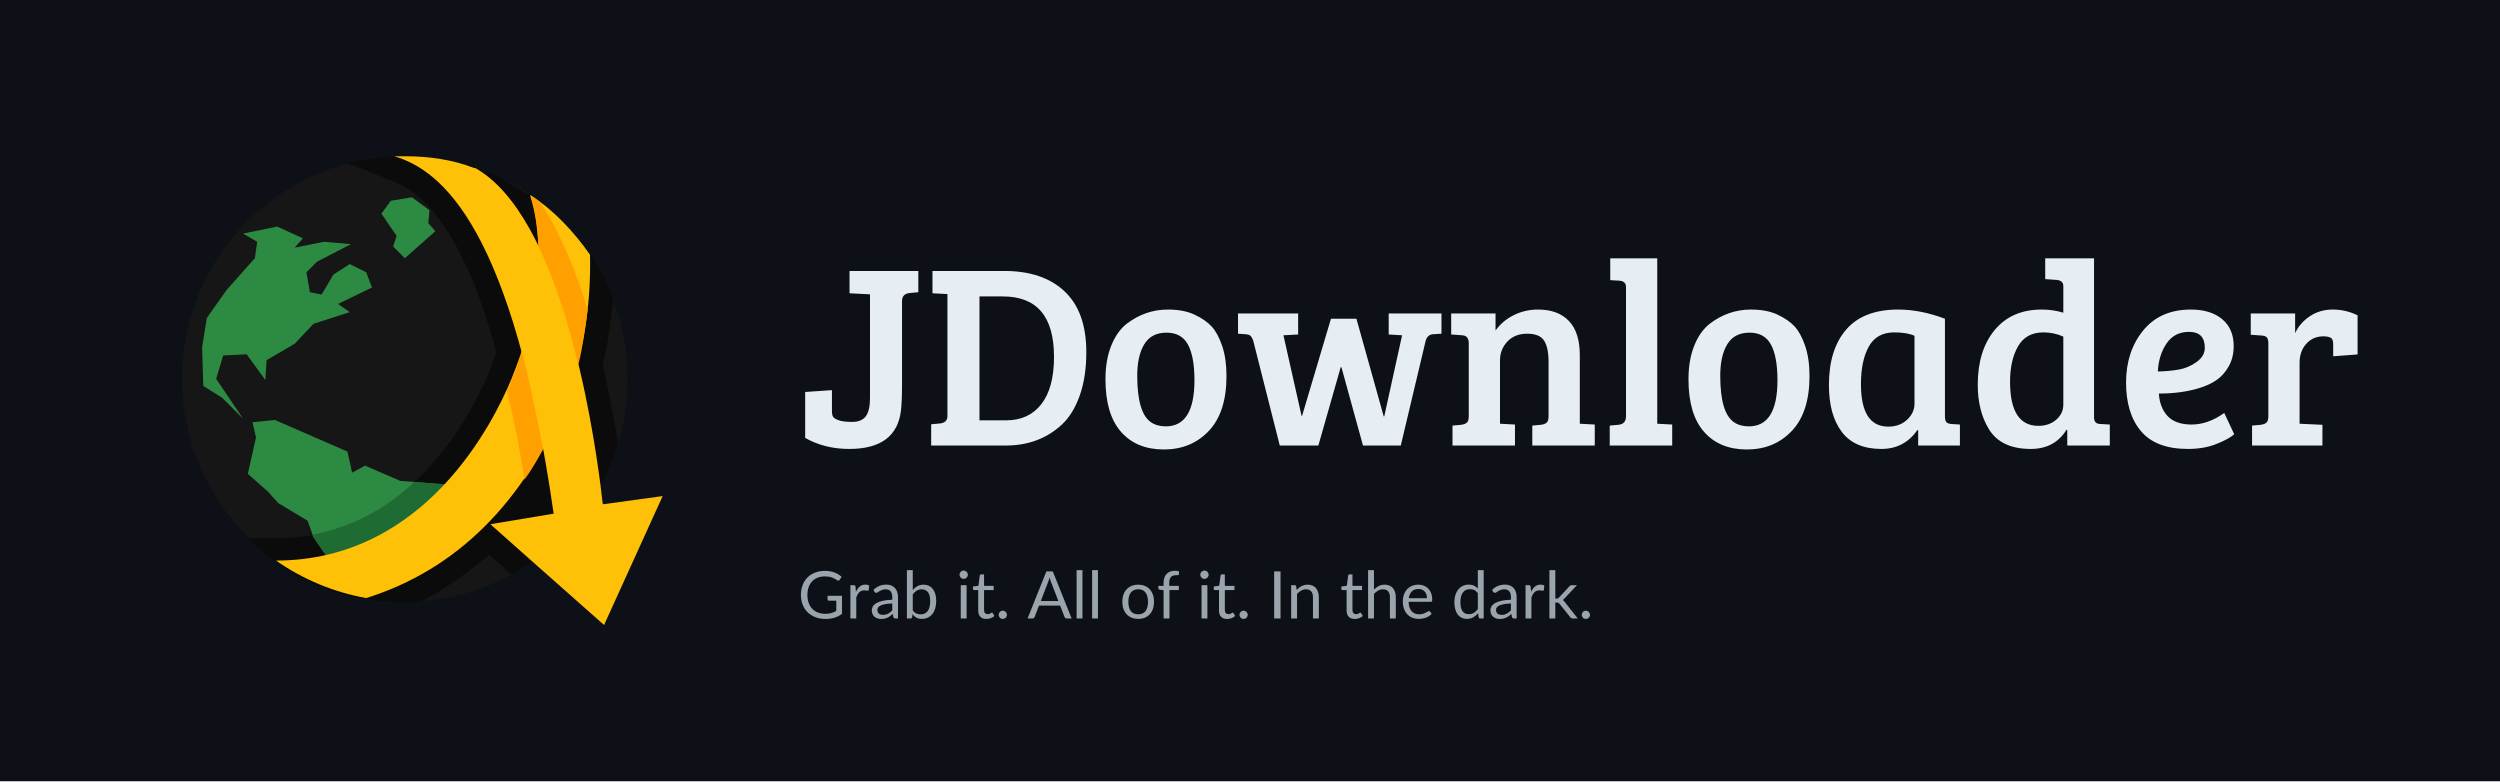
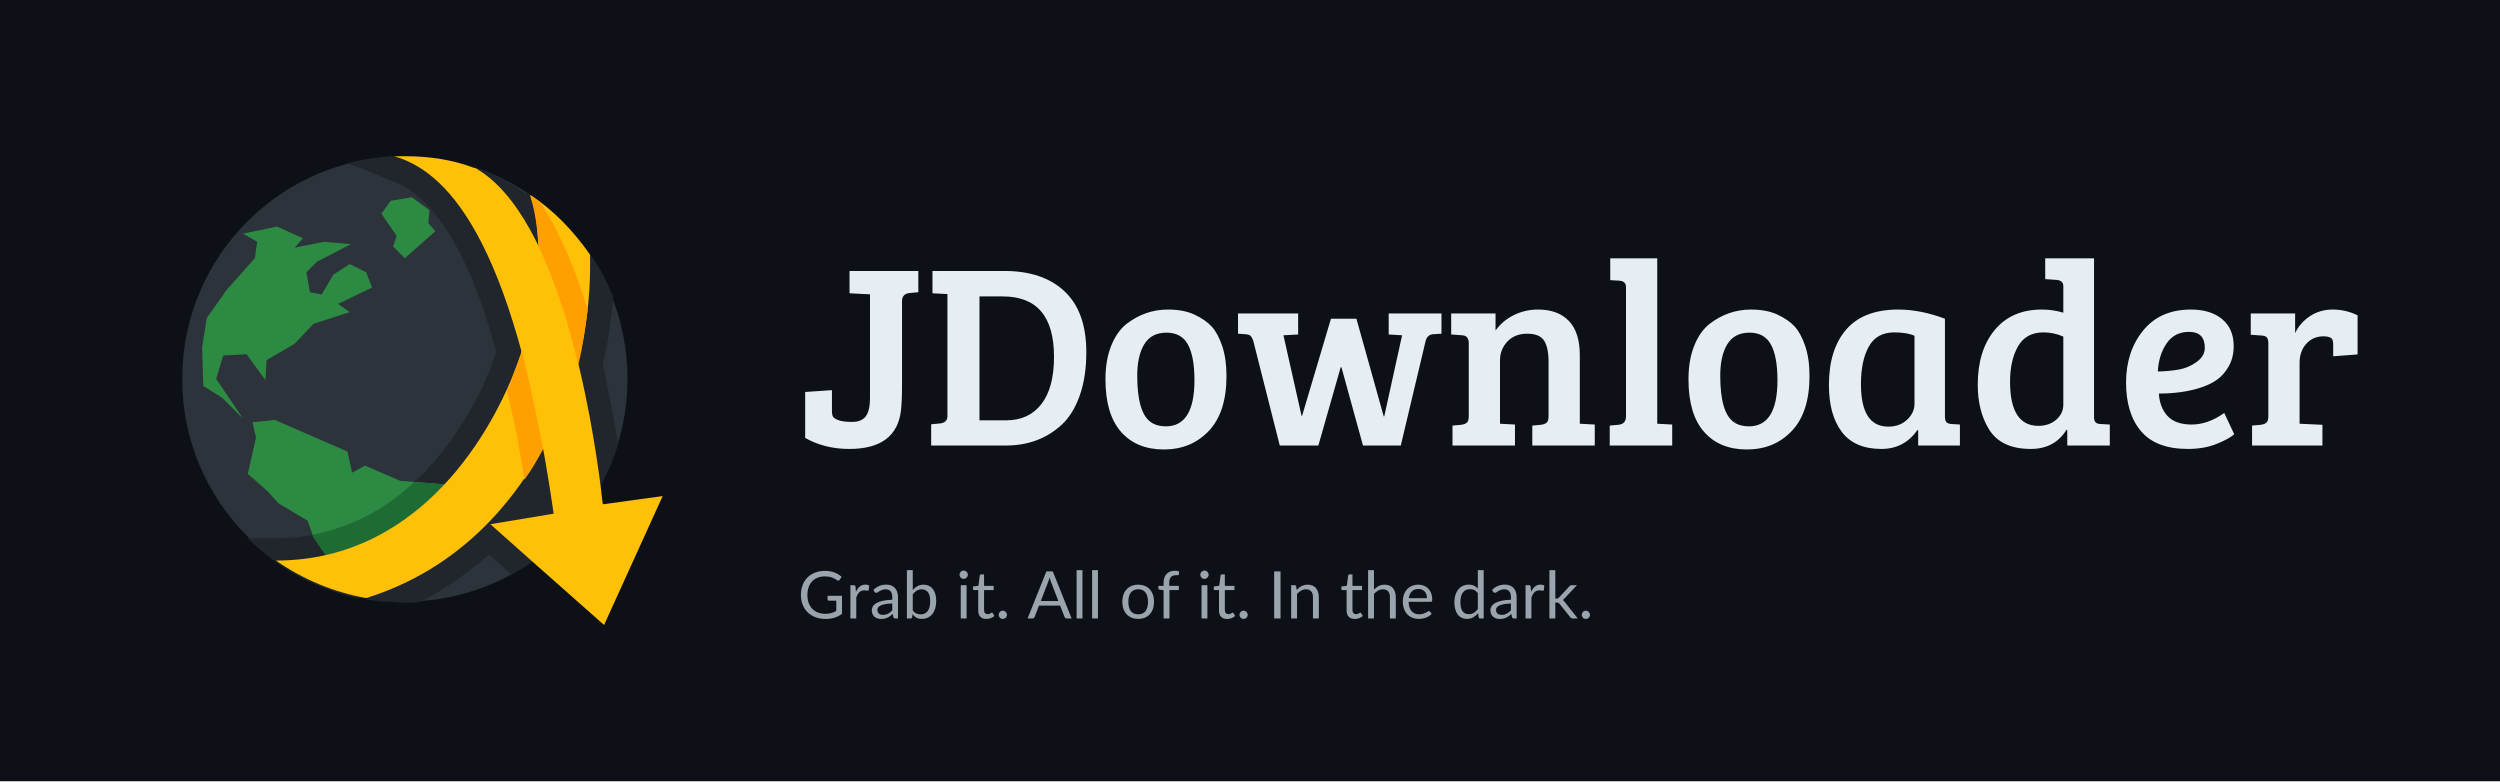
<svg xmlns="http://www.w3.org/2000/svg" width="1600" height="500" viewBox="0 0 1600 500" role="img" aria-label="JDownloader">
  <rect width="1600" height="500" fill="#0d1117" />
  <svg x="86.6" y="70.0" width="360" height="360" viewBox="0 0 48 48">
-     <path fill="#161616" d="M23 4A19 19 0 1 0 23 42A19 19 0 1 0 23 4Z" />
-     <path fill="#0b0b0b" d="M30.2,38l1.9,1.7c4.3-2.4,7.6-6.3,9.1-11.1c-0.3-2-0.8-4.4-1.3-6.9c0.5-2,0.7-3.8,0.9-5.6c-0.5-1.3-1.1-2.5-1.9-3.6c0,0,0,0,0,0c-1-1.5-2.2-2.8-3.5-3.9c-0.2,0-0.5-0.2-0.7-0.6c-0.3-0.2-0.6-0.4-0.9-0.6c0,0,0,0,0,0c0,0,0,0,0,0c-0.1-0.1-0.3-0.2-0.4-0.2c0,0,0,0,0,0c-0.4-0.2-0.8-0.5-1.1-0.7c-0.2-0.1-0.5-0.2-0.7-0.4c-0.1-0.1-0.2-0.1-0.3-0.2c0,0,0,0,0,0l0,0c-0.6-0.3-1.2-0.6-1.9-0.8c0,0,0,0,0,0C27.2,4.4,25.2,4,23,4c-0.1,0-0.2,0-0.3,0c-0.2,0.1-0.4,0.1-0.6,0c0,0,0,0,0,0c-0.7,0-1.4,0.1-2,0.2c0,0,0,0,0,0c-0.7,0.1-1.3,0.2-2,0.4C20.3,5.4,21.6,6,21.6,6c3.7,1.1,6.9,6.1,9.2,14.7c-0.2,0.5-0.4,1.1-0.6,1.7c-1.4,3.3-6.7,14.2-18.2,14.2l-2.4,0c0,0,0,0,0,0c2.5,2.5,5.7,4.3,9.3,5.1c1.1-0.1,1.5-0.1,0.8,0.1c0,0,0,0,0,0c0.5,0.1,1,0.2,1.6,0.2c0.6,0,1.1,0.1,1.7,0.1c0.5,0,1,0,1.4-0.1C26.5,40.9,28.4,39.5,30.2,38z" />
+     <path fill="#2d333b" d="M23 4A19 19 0 1 0 23 42A19 19 0 1 0 23 4Z" />
+     <path fill="#21262d" d="M30.2,38l1.9,1.7c4.3-2.4,7.6-6.3,9.1-11.1c-0.3-2-0.8-4.4-1.3-6.9c0.5-2,0.7-3.8,0.9-5.6c-0.5-1.3-1.1-2.5-1.9-3.6c0,0,0,0,0,0c-1-1.5-2.2-2.8-3.5-3.9c-0.2,0-0.5-0.2-0.7-0.6c-0.3-0.2-0.6-0.4-0.9-0.6c0,0,0,0,0,0c0,0,0,0,0,0c-0.1-0.1-0.3-0.2-0.4-0.2c0,0,0,0,0,0c-0.4-0.2-0.8-0.5-1.1-0.7c-0.2-0.1-0.5-0.2-0.7-0.4c-0.1-0.1-0.2-0.1-0.3-0.2c0,0,0,0,0,0l0,0c-0.6-0.3-1.2-0.6-1.9-0.8c0,0,0,0,0,0C27.2,4.4,25.2,4,23,4c-0.1,0-0.2,0-0.3,0c-0.2,0.1-0.4,0.1-0.6,0c0,0,0,0,0,0c-0.7,0-1.4,0.1-2,0.2c0,0,0,0,0,0c-0.7,0.1-1.3,0.2-2,0.4C20.3,5.4,21.6,6,21.6,6c3.7,1.1,6.9,6.1,9.2,14.7c-0.2,0.5-0.4,1.1-0.6,1.7c-1.4,3.3-6.7,14.2-18.2,14.2l-2.4,0c0,0,0,0,0,0c2.5,2.5,5.7,4.3,9.3,5.1c1.1-0.1,1.5-0.1,0.8,0.1c0,0,0,0,0,0c0.5,0.1,1,0.2,1.6,0.2c0.6,0,1.1,0.1,1.7,0.1c0.5,0,1,0,1.4-0.1C26.5,40.9,28.4,39.5,30.2,38z" />
    <path fill="#2d8a42" d="M9.2,26.4l-1.8-1.8l-1.6-1l-0.1-3.3l0.4-2.5l1.7-2.4l2.4-2.7l0.2-1.4l-1.2-0.7l2.9-0.6l2.2,1l-0.7,0.8l2.5-0.5l2.3,0.2L15.5,13l-0.9,0.9l0.3,1.7l1,0.2l1-1.7l1.4-0.9l1.4,0.7l0.5,1.3l-2.9,1.4l1,0.7l-3.1,1L13.6,20l-2.4,1.4l-0.1,1.7l-1.6-2.2l-2,0.1l-0.6,2L9.2,26.4z M21.8,7.8l-0.8,1.1l1.3,1.9l-0.3,0.9l1,1l2.6-2.3l-0.6-0.7l0.1-1.1l-1.5-1.1L21.8,7.8z M14.7,35.1l0.5,1.4l1.1,1.6c4.3-1,7.6-3.4,10.1-6.1l-3.8-0.3l-3-1.3L18.5,31l-0.4-1.8l-6.2-2.7L10,26.7l0.3,1.3l-0.7,3.1l1.7,1.5l0.9,1L14.7,35.1z" />
    <path fill="#1e6b34" d="M26.4,32l-2.6-0.2c-2.2,2.1-5.1,3.8-8.7,4.5l0.1,0.2l1.1,1.6C20.6,37,24,34.6,26.4,32z" />
    <path fill="#FFC107" d="M36.7,24.9c1.6-4,2.2-8.5,2.1-12.5c-1.4-2-3.1-3.8-5.1-5.1c1.2,3.5,1,9.4-1.6,15.7c-1.5,3.6-7.3,15.5-20.1,15.5c2.3,1.6,4.9,2.7,7.7,3.2C27.4,39.3,33.2,33.5,36.7,24.9z" />
    <path fill="#FFC107" d="M45,33l-5,11l-6.1-5.4l-3.6-3.2l5.4-0.9C32.2,10.2,26.2,5.2,22.1,4c0.3,0,0.6,0,0.9,0c2.1,0,4.1,0.3,5.9,1L29,5c7.3,4.1,10,21.7,10.7,27.1c0.1,1,0.2,1.6,0.2,1.6L45,33z" />
    <path fill="#FFA000" d="M34.8,29c-0.5,0.9-1,1.8-1.6,2.6c-0.4-2.7-0.9-5.3-1.5-7.6c0.2-0.3,0.3-0.6,0.4-0.9c0.3-0.8,0.6-1.6,0.9-2.4C33.6,23.1,34.2,25.8,34.8,29z M38.6,17.1c-1-3.3-2.3-6.5-4-9.1c0,0-0.1-0.1-0.1-0.1c-0.3-0.2-0.5-0.4-0.8-0.5c0.4,1.2,0.6,2.6,0.7,4.3c1.5,3.1,2.6,6.7,3.4,10.1C38.2,20.2,38.4,18.6,38.6,17.1z" />
  </svg>
  <path d="M576.63 262.63L576.63 262.63Q573.77 287.32 543.53 287.32L543.53 287.32Q527.74 287.32 515.31 280.26L515.31 280.26L515.31 250.87L532.44 249.69L532.44 262.96Q532.44 265.48 533.12 266.66Q533.79 267.83 536.64 268.93Q539.50 270.02 545.46 270.02Q551.43 270.02 554.12 266.40Q556.80 262.79 556.80 254.73L556.80 254.73L556.80 188.37L543.70 187.70L543.70 173.42L587.72 173.42L587.72 187.02L582.17 187.53Q577.30 188.03 577.30 192.74L577.30 192.74L577.30 244.99Q577.30 256.91 576.63 262.63ZM643.66 285.14L595.95 285.14L595.95 271.53L601.49 271.02Q606.36 270.52 606.36 266.32L606.36 266.32L606.36 188.20L596.79 187.70L596.79 173.42L642.82 173.42Q667.52 173.42 681.38 186.52Q695.24 199.63 695.24 225.33L695.24 225.33Q695.24 241.29 691.04 253.13Q686.84 264.98 679.61 271.70L679.61 271.70Q665.16 285.14 643.66 285.14L643.66 285.14ZM641.81 189.71L626.86 189.71L626.86 269.01L644.00 269.01Q658.44 269.01 666.51 258.59Q674.57 248.18 674.57 228.35L674.57 228.35Q674.57 189.71 641.81 189.71L641.81 189.71ZM746.14 272.87L746.14 272.87Q764.45 272.87 764.45 243.31L764.45 243.31Q764.45 228.35 760.34 220.63Q756.22 212.90 746.56 212.90Q736.90 212.90 732.36 220.29Q727.83 227.68 727.83 240.45L727.83 240.45Q727.83 264.14 736.56 270.19L736.56 270.19Q740.43 272.87 746.14 272.87ZM707.50 242.80L707.50 242.80Q707.50 230.37 711.20 221.21Q714.89 212.06 721.11 207.19L721.11 207.19Q733.04 198.11 747.48 198.11L747.48 198.11Q757.56 198.11 764.54 201.39Q771.51 204.66 775.46 208.95Q779.40 213.23 782.18 221.38Q784.95 229.53 784.95 240.62L784.95 240.62Q784.95 263.80 773.69 275.73Q762.44 287.66 744.88 287.66Q727.32 287.66 717.41 276.32Q707.50 264.98 707.50 242.80ZM833.33 266.15L851.81 203.99L868.11 203.99L885.58 266.49L885.92 266.49L897.34 214.58L888.77 214.07L888.77 200.63L922.54 200.63L922.54 213.57L917.00 213.91Q913.64 214.24 912.46 217.94L912.46 217.94L896.50 285.14L872.31 285.14L858.53 235.07L858.03 235.07L843.75 285.14L819.05 285.14L802.08 218.10Q801.24 215.75 800.32 214.91Q799.40 214.07 797.21 213.91L797.21 213.91L792.34 213.57L792.34 200.63L830.81 200.63L830.81 214.07L821.40 214.58L833.00 266.15L833.33 266.15ZM935.81 214.58L928.76 214.07L928.76 200.63L957.15 200.63L957.15 211.55Q961.52 205.34 968.74 201.72Q975.96 198.11 984.36 198.11L984.36 198.11Q997.13 198.11 1004.10 205.42Q1011.08 212.73 1011.08 227.34L1011.08 227.34L1011.08 271.19L1020.65 271.70L1020.65 285.14L980.67 285.14L980.67 272.37L986.21 271.87Q988.73 271.53 989.91 270.44Q991.08 269.35 991.08 266.32L991.08 266.32L991.08 231.71Q991.08 222.47 988.23 218.02Q985.37 213.57 977.39 213.57Q969.41 213.57 964.71 218.61Q960.00 223.65 960.00 230.54L960.00 230.54L960.00 271.19L969.58 271.70L969.58 285.14L929.60 285.14L929.60 272.37L935.14 271.87Q937.66 271.53 938.84 270.44Q940.01 269.35 940.01 266.32L940.01 266.32L940.01 219.78Q940.01 214.75 935.81 214.58L935.81 214.58ZM1030.56 165.35L1060.64 165.35L1060.64 271.19L1070.21 271.70L1070.21 285.14L1030.23 285.14L1030.23 272.37L1035.77 271.87Q1040.64 271.36 1040.64 266.49L1040.64 266.49L1040.64 183.66Q1040.64 179.97 1036.44 179.63L1036.44 179.63L1030.56 179.30L1030.56 165.35ZM1119.27 272.87L1119.27 272.87Q1137.58 272.87 1137.58 243.31L1137.58 243.31Q1137.58 228.35 1133.46 220.63Q1129.35 212.90 1119.69 212.90Q1110.03 212.90 1105.49 220.29Q1100.96 227.68 1100.96 240.45L1100.96 240.45Q1100.96 264.14 1109.69 270.19L1109.69 270.19Q1113.56 272.87 1119.27 272.87ZM1080.63 242.80L1080.63 242.80Q1080.63 230.37 1084.32 221.21Q1088.02 212.06 1094.24 207.19L1094.24 207.19Q1106.16 198.11 1120.61 198.11L1120.61 198.11Q1130.69 198.11 1137.66 201.39Q1144.64 204.66 1148.58 208.95Q1152.53 213.23 1155.30 221.38Q1158.08 229.53 1158.08 240.62L1158.08 240.62Q1158.08 263.80 1146.82 275.73Q1135.56 287.66 1118.01 287.66Q1100.45 287.66 1090.54 276.32Q1080.63 264.98 1080.63 242.80ZM1244.76 203.99L1244.76 203.99L1244.76 266.49Q1244.76 269.18 1245.69 270.19Q1246.61 271.19 1248.96 271.36L1248.96 271.36L1254.34 271.70L1254.34 285.14L1227.63 285.14L1227.63 275.39L1227.12 275.23Q1218.72 287.32 1204.11 287.32L1204.11 287.32Q1186.97 287.32 1178.74 276.40Q1170.51 265.48 1170.51 246.50L1170.51 246.50Q1170.51 223.65 1181.60 210.88Q1192.68 198.11 1214.86 198.11L1214.86 198.11Q1229.14 198.11 1244.76 203.99ZM1225.28 258.43L1225.28 258.43L1225.28 214.91Q1220.57 212.73 1212.34 212.73L1212.34 212.73Q1201.08 212.73 1196.04 221.80Q1191.00 230.87 1191.00 245.82L1191.00 245.82Q1191.00 273.04 1208.48 273.04L1208.48 273.04Q1215.87 273.04 1220.57 268.59Q1225.28 264.14 1225.28 258.43ZM1306.76 198.11L1306.76 198.11Q1313.98 198.11 1320.53 200.13L1320.53 200.13L1320.53 183.16Q1320.53 179.46 1316.16 179.13L1316.16 179.13L1308.94 178.63L1308.94 165.35L1340.19 165.35L1340.19 267.50Q1340.36 271.36 1344.39 271.36L1344.39 271.36L1350.27 271.70L1350.27 285.14L1323.05 285.14L1323.05 275.23L1322.55 275.06Q1314.99 287.32 1299.70 287.32L1299.70 287.32Q1280.55 287.32 1272.82 274.55L1272.82 274.55Q1265.76 262.96 1265.76 246.16L1265.76 246.16Q1265.76 224.32 1276.60 211.22Q1287.44 198.11 1306.76 198.11ZM1320.53 258.93L1320.53 258.93L1320.53 215.42Q1314.48 212.73 1307.76 212.73L1307.76 212.73Q1296.68 212.73 1291.55 221.63Q1286.43 230.54 1286.43 244.31L1286.43 244.31Q1286.43 272.54 1304.57 272.54L1304.57 272.54Q1311.46 272.54 1316.00 268.59Q1320.53 264.64 1320.53 258.93ZM1402.18 198.11L1402.18 198.11Q1414.78 198.11 1422.17 204.25Q1429.56 210.38 1429.56 221.47L1429.56 221.47Q1429.56 228.86 1426.37 234.49Q1423.18 240.11 1418.48 243.31Q1413.77 246.50 1407.05 248.51L1407.05 248.51Q1395.80 251.87 1381.68 251.87L1381.68 251.87Q1382.19 260.78 1387.23 266.24Q1392.27 271.70 1402.68 271.70Q1413.10 271.70 1423.52 264.31L1423.52 264.31L1429.90 277.91Q1426.54 280.94 1418.56 284.13Q1410.58 287.32 1400.33 287.32L1400.33 287.32Q1379.84 287.32 1370.26 275.98Q1360.68 264.64 1360.68 244.82Q1360.68 224.99 1371.60 211.55Q1382.52 198.11 1402.18 198.11ZM1394.54 236.50Q1400.67 235.41 1405.88 231.63Q1411.08 227.85 1411.08 222.64L1411.08 222.64Q1411.08 212.39 1401.00 212.39L1401.00 212.39Q1391.60 212.39 1386.56 219.87Q1381.52 227.34 1381.01 237.76L1381.01 237.76Q1388.40 237.59 1394.54 236.50ZM1451.74 266.32L1451.74 266.32L1451.74 219.78Q1451.74 217.10 1450.82 216.00Q1449.89 214.91 1447.54 214.75L1447.54 214.75L1440.48 214.24L1440.48 200.63L1468.88 200.63L1468.88 213.23Q1471.90 206.68 1478.28 202.40Q1484.67 198.11 1492.98 198.11Q1501.30 198.11 1508.86 201.81L1508.86 201.81L1508.86 226.84L1493.24 228.02L1493.24 220.29Q1493.24 216.93 1491.56 216.09L1491.56 216.09Q1489.71 215.25 1487.02 215.25L1487.02 215.25Q1480.30 215.25 1476.02 220.04Q1471.73 224.82 1471.73 232.22L1471.73 232.22L1471.73 271.19L1486.35 271.87L1486.35 285.14L1441.32 285.14L1441.32 272.37L1446.87 271.87Q1449.39 271.53 1450.56 270.44Q1451.74 269.35 1451.74 266.32Z" fill="#e6edf3" />
  <path d="M529.65 381.33L538.89 381.33L538.89 392.88Q536.62 394.52 534.05 395.33Q531.48 396.14 528.41 396.14L528.41 396.14Q524.78 396.14 521.86 395.01Q518.94 393.89 516.87 391.86Q514.80 389.84 513.69 387.00Q512.58 384.17 512.58 380.76L512.58 380.76Q512.58 377.32 513.66 374.48Q514.74 371.65 516.74 369.62Q518.73 367.60 521.59 366.48Q524.44 365.37 527.97 365.37L527.97 365.37Q529.76 365.37 531.29 365.63Q532.82 365.90 534.12 366.39Q535.43 366.88 536.54 367.59Q537.65 368.29 538.62 369.17L538.62 369.17L537.46 371.02Q537.19 371.44 536.76 371.55Q536.33 371.67 535.80 371.36L535.80 371.36Q535.30 371.06 534.65 370.64Q534.00 370.22 533.06 369.83Q532.13 369.44 530.86 369.17Q529.59 368.90 527.85 368.90L527.85 368.90Q525.30 368.90 523.25 369.73Q521.19 370.56 519.74 372.10Q518.29 373.64 517.51 375.84Q516.74 378.03 516.74 380.76L516.74 380.76Q516.74 383.60 517.54 385.83Q518.35 388.07 519.85 389.64Q521.36 391.20 523.50 392.02Q525.64 392.84 528.31 392.84L528.31 392.84Q530.41 392.84 532.03 392.37Q533.66 391.89 535.22 391.05L535.22 391.05L535.22 384.44L530.53 384.44Q530.13 384.44 529.89 384.21Q529.65 383.98 529.65 383.64L529.65 383.64L529.65 381.33ZM547.54 375.56L547.80 378.79Q548.80 376.61 550.27 375.38Q551.74 374.15 553.86 374.15L553.86 374.15Q554.54 374.15 555.16 374.30Q555.78 374.44 556.26 374.76L556.26 374.76L555.99 377.55Q555.86 378.08 555.36 378.08L555.36 378.08Q555.06 378.08 554.49 377.95Q553.93 377.82 553.21 377.82L553.21 377.82Q552.21 377.82 551.42 378.12Q550.63 378.41 550.01 378.99Q549.39 379.57 548.90 380.42Q548.40 381.27 548.01 382.36L548.01 382.36L548.01 395.80L544.25 395.80L544.25 374.53L546.39 374.53Q547.00 374.53 547.23 374.76Q547.46 374.99 547.54 375.56L547.54 375.56ZM571.06 390.63L571.06 386.22Q568.48 386.31 566.66 386.63Q564.85 386.96 563.70 387.48Q562.56 388.01 562.04 388.72Q561.53 389.44 561.53 390.32L561.53 390.32Q561.53 391.16 561.80 391.77Q562.08 392.38 562.55 392.76Q563.02 393.15 563.66 393.33Q564.30 393.51 565.04 393.51L565.04 393.51Q566.02 393.51 566.84 393.31Q567.66 393.11 568.39 392.73Q569.11 392.36 569.77 391.83Q570.43 391.31 571.06 390.63L571.06 390.63ZM559.66 378.73L558.99 377.53Q560.75 375.83 562.79 374.99Q564.83 374.15 567.30 374.15L567.30 374.15Q569.09 374.15 570.48 374.74Q571.86 375.32 572.81 376.37Q573.75 377.42 574.23 378.92Q574.72 380.41 574.72 382.19L574.72 382.19L574.72 395.80L573.06 395.80Q572.51 395.80 572.22 395.62Q571.92 395.44 571.76 394.92L571.76 394.92L571.34 392.90Q570.50 393.68 569.70 394.28Q568.90 394.88 568.02 395.28Q567.14 395.69 566.14 395.91Q565.14 396.14 563.92 396.14L563.92 396.14Q562.68 396.14 561.59 395.79Q560.50 395.44 559.69 394.75Q558.88 394.06 558.41 393.00Q557.94 391.94 557.94 390.49L557.94 390.49Q557.94 389.23 558.63 388.06Q559.32 386.90 560.88 385.99Q562.43 385.09 564.93 384.51Q567.43 383.93 571.06 383.85L571.06 383.85L571.06 382.19Q571.06 379.71 569.99 378.44Q568.92 377.17 566.86 377.17L566.86 377.17Q565.48 377.17 564.54 377.52Q563.61 377.87 562.93 378.30Q562.24 378.73 561.75 379.07Q561.26 379.42 560.77 379.42L560.77 379.42Q560.40 379.42 560.12 379.22Q559.85 379.02 559.66 378.73L559.66 378.73ZM584.17 380.39L584.17 390.68Q585.20 392.06 586.42 392.63Q587.65 393.20 589.12 393.20L589.12 393.20Q592.13 393.20 593.72 391.07Q595.32 388.95 595.32 384.75L595.32 384.75Q595.32 380.85 593.90 379.01Q592.48 377.17 589.86 377.17L589.86 377.17Q588.03 377.17 586.68 378.01Q585.32 378.85 584.17 380.39L584.17 380.39ZM584.17 364.87L584.17 377.59Q585.51 376.04 587.20 375.11Q588.89 374.19 591.10 374.19L591.10 374.19Q592.97 374.19 594.47 374.90Q595.97 375.62 597.02 376.97Q598.07 378.33 598.63 380.26Q599.18 382.19 599.18 384.61L599.18 384.61Q599.18 387.19 598.55 389.31Q597.92 391.43 596.74 392.93Q595.55 394.43 593.85 395.26Q592.15 396.09 590.03 396.09L590.03 396.09Q587.93 396.09 586.49 395.31Q585.05 394.52 583.98 393.07L583.98 393.07L583.79 395.00Q583.62 395.80 582.82 395.80L582.82 395.80L580.41 395.80L580.41 364.87L584.17 364.87ZM614.89 374.53L618.63 374.53L618.63 395.80L614.89 395.80L614.89 374.53ZM619.43 367.85L619.43 367.85Q619.43 368.39 619.21 368.87Q618.99 369.34 618.62 369.71Q618.25 370.07 617.76 370.28Q617.26 370.49 616.72 370.49L616.72 370.49Q616.17 370.49 615.70 370.28Q615.23 370.07 614.87 369.71Q614.51 369.34 614.30 368.87Q614.09 368.39 614.09 367.85L614.09 367.85Q614.09 367.30 614.30 366.81Q614.51 366.32 614.87 365.95Q615.23 365.58 615.70 365.37Q616.17 365.16 616.72 365.16L616.72 365.16Q617.26 365.16 617.76 365.37Q618.25 365.58 618.62 365.95Q618.99 366.32 619.21 366.81Q619.43 367.30 619.43 367.85ZM631.29 396.14L631.29 396.14Q628.77 396.14 627.42 394.73Q626.06 393.32 626.06 390.68L626.06 390.68L626.06 377.66L623.50 377.66Q623.16 377.66 622.93 377.46Q622.70 377.26 622.70 376.84L622.70 376.84L622.70 375.35L626.19 374.90L627.05 368.33Q627.11 368.02 627.33 367.82Q627.55 367.62 627.91 367.62L627.91 367.62L629.80 367.62L629.80 374.95L635.95 374.95L635.95 377.66L629.80 377.66L629.80 390.42Q629.80 391.77 630.45 392.42Q631.10 393.07 632.13 393.07L632.13 393.07Q632.72 393.07 633.15 392.91Q633.58 392.75 633.90 392.57Q634.21 392.38 634.43 392.22Q634.65 392.06 634.82 392.06L634.82 392.06Q635.11 392.06 635.34 392.42L635.34 392.42L636.44 394.20Q635.47 395.11 634.11 395.62Q632.74 396.14 631.29 396.14ZM639.19 393.49L639.19 393.49Q639.19 392.94 639.39 392.46Q639.59 391.98 639.93 391.62Q640.28 391.26 640.76 391.05Q641.25 390.84 641.79 390.84L641.79 390.84Q642.34 390.84 642.82 391.05Q643.30 391.26 643.66 391.62Q644.02 391.98 644.23 392.46Q644.44 392.94 644.44 393.49L644.44 393.49Q644.44 394.06 644.23 394.53Q644.02 395.00 643.66 395.36Q643.30 395.72 642.82 395.91Q642.34 396.11 641.79 396.11L641.79 396.11Q641.25 396.11 640.76 395.91Q640.28 395.72 639.93 395.36Q639.59 395.00 639.39 394.53Q639.19 394.06 639.19 393.49ZM666.11 384.63L677.34 384.63L672.62 372.38Q672.41 371.84 672.18 371.11Q671.95 370.39 671.74 369.57L671.74 369.57Q671.30 371.27 670.83 372.41L670.83 372.41L666.11 384.63ZM673.80 365.71L685.83 395.80L682.68 395.80Q682.13 395.80 681.80 395.53Q681.46 395.25 681.29 394.83L681.29 394.83L678.48 387.57L664.98 387.57L662.16 394.83Q662.04 395.21 661.68 395.51Q661.32 395.80 660.80 395.80L660.80 395.80L657.65 395.80L669.68 365.71L673.80 365.71ZM689.04 364.87L692.78 364.87L692.78 395.80L689.04 395.80L689.04 364.87ZM698.95 364.87L702.69 364.87L702.69 395.80L698.95 395.80L698.95 364.87ZM728.46 374.19L728.46 374.19Q730.79 374.19 732.66 374.97Q734.53 375.74 735.85 377.17Q737.17 378.60 737.88 380.63Q738.58 382.65 738.58 385.15L738.58 385.15Q738.58 387.67 737.88 389.69Q737.17 391.70 735.85 393.13Q734.53 394.56 732.66 395.33Q730.79 396.09 728.46 396.09L728.46 396.09Q726.11 396.09 724.23 395.33Q722.35 394.56 721.02 393.13Q719.70 391.70 719.00 389.69Q718.29 387.67 718.29 385.15L718.29 385.15Q718.29 382.65 719.00 380.63Q719.70 378.60 721.02 377.17Q722.35 375.74 724.23 374.97Q726.11 374.19 728.46 374.19ZM728.46 393.17L728.46 393.17Q731.61 393.17 733.16 391.06Q734.72 388.95 734.72 385.17L734.72 385.17Q734.72 381.37 733.16 379.25Q731.61 377.13 728.46 377.13L728.46 377.13Q726.86 377.13 725.68 377.68Q724.49 378.22 723.70 379.25Q722.91 380.28 722.53 381.78Q722.14 383.28 722.14 385.17L722.14 385.17Q722.14 388.95 723.70 391.06Q725.27 393.17 728.46 393.17ZM748.45 395.80L744.69 395.80L744.69 377.72L742.34 377.45Q741.90 377.34 741.61 377.12Q741.33 376.90 741.33 376.48L741.33 376.48L741.33 374.95L744.69 374.95L744.69 372.89Q744.69 371.06 745.21 369.64Q745.72 368.23 746.68 367.25Q747.63 366.27 748.98 365.77Q750.32 365.27 752.00 365.27L752.00 365.27Q753.43 365.27 754.62 365.69L754.62 365.69L754.54 367.55Q754.50 368.06 753.98 368.10Q753.47 368.14 752.61 368.14L752.61 368.14Q751.64 368.14 750.85 368.39Q750.07 368.65 749.50 369.21Q748.93 369.78 748.63 370.70Q748.32 371.63 748.32 372.99L748.32 372.99L748.32 374.95L754.46 374.95L754.46 377.66L748.45 377.66L748.45 395.80ZM768.99 374.53L772.73 374.53L772.73 395.80L768.99 395.80L768.99 374.53ZM773.52 367.85L773.52 367.85Q773.52 368.39 773.30 368.87Q773.08 369.34 772.72 369.71Q772.35 370.07 771.85 370.28Q771.36 370.49 770.82 370.49L770.82 370.49Q770.27 370.49 769.80 370.28Q769.32 370.07 768.97 369.71Q768.61 369.34 768.40 368.87Q768.19 368.39 768.19 367.85L768.19 367.85Q768.19 367.30 768.40 366.81Q768.61 366.32 768.97 365.95Q769.32 365.58 769.80 365.37Q770.27 365.16 770.82 365.16L770.82 365.16Q771.36 365.16 771.85 365.37Q772.35 365.58 772.72 365.95Q773.08 366.32 773.30 366.81Q773.52 367.30 773.52 367.85ZM785.39 396.14L785.39 396.14Q782.87 396.14 781.51 394.73Q780.16 393.32 780.16 390.68L780.16 390.68L780.16 377.66L777.60 377.66Q777.26 377.66 777.03 377.46Q776.80 377.26 776.80 376.84L776.80 376.84L776.80 375.35L780.29 374.90L781.15 368.33Q781.21 368.02 781.43 367.82Q781.65 367.62 782.01 367.62L782.01 367.62L783.90 367.62L783.90 374.95L790.05 374.95L790.05 377.66L783.90 377.66L783.90 390.42Q783.90 391.77 784.55 392.42Q785.20 393.07 786.23 393.07L786.23 393.07Q786.82 393.07 787.25 392.91Q787.68 392.75 787.99 392.57Q788.31 392.38 788.53 392.22Q788.75 392.06 788.92 392.06L788.92 392.06Q789.21 392.06 789.44 392.42L789.44 392.42L790.53 394.20Q789.57 395.11 788.20 395.62Q786.84 396.14 785.39 396.14ZM793.29 393.49L793.29 393.49Q793.29 392.94 793.48 392.46Q793.68 391.98 794.03 391.62Q794.38 391.26 794.86 391.05Q795.34 390.84 795.89 390.84L795.89 390.84Q796.44 390.84 796.92 391.05Q797.40 391.26 797.76 391.62Q798.12 391.98 798.33 392.46Q798.54 392.94 798.54 393.49L798.54 393.49Q798.54 394.06 798.33 394.53Q798.12 395.00 797.76 395.36Q797.40 395.72 796.92 395.91Q796.44 396.11 795.89 396.11L795.89 396.11Q795.34 396.11 794.86 395.91Q794.38 395.72 794.03 395.36Q793.68 395.00 793.48 394.53Q793.29 394.06 793.29 393.49ZM819.54 365.71L819.54 395.80L815.46 395.80L815.46 365.71L819.54 365.71ZM829.57 375.30L829.87 377.61Q830.56 376.84 831.34 376.21Q832.11 375.58 832.99 375.12Q833.86 374.67 834.83 374.43Q835.81 374.19 836.94 374.19L836.94 374.19Q838.69 374.19 840.02 374.77Q841.35 375.35 842.25 376.41Q843.14 377.47 843.60 378.96Q844.06 380.45 844.06 382.25L844.06 382.25L844.06 395.80L840.30 395.80L840.30 382.25Q840.30 379.84 839.20 378.51Q838.10 377.17 835.85 377.17L835.85 377.17Q834.19 377.17 832.75 377.97Q831.32 378.77 830.10 380.13L830.10 380.13L830.10 395.80L826.34 395.80L826.34 374.53L828.59 374.53Q829.38 374.53 829.57 375.30L829.57 375.30ZM867.06 396.14L867.06 396.14Q864.54 396.14 863.18 394.73Q861.83 393.32 861.83 390.68L861.83 390.68L861.83 377.66L859.27 377.66Q858.93 377.66 858.70 377.46Q858.47 377.26 858.47 376.84L858.47 376.84L858.47 375.35L861.96 374.90L862.82 368.33Q862.88 368.02 863.10 367.82Q863.32 367.62 863.68 367.62L863.68 367.62L865.57 367.62L865.57 374.95L871.72 374.95L871.72 377.66L865.57 377.66L865.57 390.42Q865.57 391.77 866.22 392.42Q866.87 393.07 867.90 393.07L867.90 393.07Q868.49 393.07 868.92 392.91Q869.35 392.75 869.66 392.57Q869.98 392.38 870.20 392.22Q870.42 392.06 870.59 392.06L870.59 392.06Q870.88 392.06 871.11 392.42L871.11 392.42L872.20 394.20Q871.24 395.11 869.87 395.62Q868.51 396.14 867.06 396.14ZM879.34 364.87L879.34 377.36Q880.71 375.91 882.37 375.05Q884.03 374.19 886.19 374.19L886.19 374.19Q887.93 374.19 889.27 374.77Q890.60 375.35 891.49 376.41Q892.38 377.47 892.85 378.96Q893.31 380.45 893.31 382.25L893.31 382.25L893.31 395.80L889.55 395.80L889.55 382.25Q889.55 379.84 888.45 378.51Q887.34 377.17 885.10 377.17L885.10 377.17Q883.44 377.17 882.00 377.97Q880.56 378.77 879.34 380.13L879.34 380.13L879.34 395.80L875.58 395.80L875.58 364.87L879.34 364.87ZM901.62 382.84L913.26 382.84Q913.26 381.54 912.89 380.46Q912.52 379.38 911.82 378.59Q911.12 377.80 910.11 377.37Q909.10 376.94 907.82 376.94L907.82 376.94Q905.13 376.94 903.57 378.51Q902.00 380.07 901.62 382.84L901.62 382.84ZM915.23 391.45L916.28 392.82Q915.59 393.66 914.62 394.28Q913.66 394.90 912.55 395.30Q911.45 395.69 910.28 395.89Q909.10 396.09 907.95 396.09L907.95 396.09Q905.74 396.09 903.88 395.35Q902.02 394.60 900.67 393.16Q899.31 391.73 898.56 389.60Q897.80 387.48 897.80 384.73L897.80 384.73Q897.80 382.51 898.48 380.57Q899.17 378.64 900.45 377.22Q901.73 375.81 903.58 375.00Q905.43 374.19 907.74 374.19L907.74 374.19Q909.65 374.19 911.27 374.83Q912.90 375.47 914.09 376.68Q915.27 377.89 915.95 379.66Q916.62 381.44 916.62 383.70L916.62 383.70Q916.62 384.59 916.43 384.88Q916.24 385.17 915.72 385.17L915.72 385.17L901.50 385.17Q901.56 387.19 902.05 388.68Q902.55 390.17 903.43 391.17Q904.31 392.17 905.53 392.66Q906.75 393.15 908.26 393.15L908.26 393.15Q909.67 393.15 910.69 392.83Q911.70 392.50 912.44 392.12Q913.17 391.75 913.67 391.42Q914.16 391.10 914.52 391.10L914.52 391.10Q914.98 391.10 915.23 391.45L915.23 391.45ZM945.81 389.86L945.81 379.59Q944.76 378.18 943.54 377.62Q942.32 377.07 940.81 377.07L940.81 377.07Q937.85 377.07 936.25 379.19Q934.66 381.31 934.66 385.24L934.66 385.24Q934.66 387.32 935.01 388.80Q935.37 390.28 936.06 391.23Q936.76 392.19 937.77 392.63Q938.77 393.07 940.05 393.07L940.05 393.07Q941.90 393.07 943.28 392.23Q944.65 391.39 945.81 389.86L945.81 389.86ZM945.81 364.87L949.55 364.87L949.55 395.80L947.32 395.80Q946.52 395.80 946.31 395.02L946.31 395.02L945.98 392.44Q944.61 394.08 942.87 395.09Q941.13 396.09 938.84 396.09L938.84 396.09Q937.01 396.09 935.52 395.39Q934.03 394.69 932.98 393.32Q931.93 391.96 931.36 389.92Q930.79 387.88 930.79 385.24L930.79 385.24Q930.79 382.88 931.42 380.86Q932.05 378.83 933.23 377.34Q934.41 375.85 936.12 375.00Q937.83 374.15 939.97 374.15L939.97 374.15Q941.92 374.15 943.32 374.81Q944.72 375.47 945.81 376.65L945.81 376.65L945.81 364.87ZM967.00 390.63L967.00 386.22Q964.41 386.31 962.60 386.63Q960.78 386.96 959.64 387.48Q958.49 388.01 957.98 388.72Q957.46 389.44 957.46 390.32L957.46 390.32Q957.46 391.16 957.74 391.77Q958.01 392.38 958.48 392.76Q958.95 393.15 959.59 393.33Q960.24 393.51 960.97 393.51L960.97 393.51Q961.96 393.51 962.78 393.31Q963.60 393.11 964.32 392.73Q965.04 392.36 965.71 391.83Q966.37 391.31 967.00 390.63L967.00 390.63ZM955.59 378.73L954.92 377.53Q956.69 375.83 958.72 374.99Q960.76 374.15 963.24 374.15L963.24 374.15Q965.02 374.15 966.41 374.74Q967.80 375.32 968.74 376.37Q969.69 377.42 970.17 378.92Q970.65 380.41 970.65 382.19L970.65 382.19L970.65 395.80L968.99 395.80Q968.45 395.80 968.15 395.62Q967.86 395.44 967.69 394.92L967.69 394.92L967.27 392.90Q966.43 393.68 965.63 394.28Q964.83 394.88 963.95 395.28Q963.07 395.69 962.07 395.91Q961.08 396.14 959.86 396.14L959.86 396.14Q958.62 396.14 957.53 395.79Q956.43 395.44 955.63 394.75Q954.82 394.06 954.34 393.00Q953.87 391.94 953.87 390.49L953.87 390.49Q953.87 389.23 954.57 388.06Q955.26 386.90 956.81 385.99Q958.37 385.09 960.87 384.51Q963.36 383.93 967.00 383.85L967.00 383.85L967.00 382.19Q967.00 379.71 965.93 378.44Q964.86 377.17 962.80 377.17L962.80 377.17Q961.41 377.17 960.48 377.52Q959.54 377.87 958.86 378.30Q958.18 378.73 957.68 379.07Q957.19 379.42 956.71 379.42L956.71 379.42Q956.33 379.42 956.06 379.22Q955.78 379.02 955.59 378.73L955.59 378.73ZM979.64 375.56L979.89 378.79Q980.90 376.61 982.37 375.38Q983.84 374.15 985.96 374.15L985.96 374.15Q986.63 374.15 987.25 374.30Q987.87 374.44 988.35 374.76L988.35 374.76L988.08 377.55Q987.96 378.08 987.45 378.08L987.45 378.08Q987.16 378.08 986.59 377.95Q986.02 377.82 985.31 377.82L985.31 377.82Q984.30 377.82 983.51 378.12Q982.73 378.41 982.11 378.99Q981.49 379.57 980.99 380.42Q980.50 381.27 980.10 382.36L980.10 382.36L980.10 395.80L976.34 395.80L976.34 374.53L978.48 374.53Q979.09 374.53 979.32 374.76Q979.56 374.99 979.64 375.56L979.64 375.56ZM991.63 364.87L995.39 364.87L995.39 383.07L996.36 383.07Q996.78 383.07 997.06 382.96Q997.34 382.84 997.66 382.49L997.66 382.49L1004.38 375.28Q1004.67 374.93 1005.00 374.73Q1005.32 374.53 1005.87 374.53L1005.87 374.53L1009.25 374.53L1001.42 382.86Q1000.85 383.58 1000.20 383.98L1000.20 383.98Q1000.58 384.23 1000.88 384.55Q1001.19 384.88 1001.46 385.30L1001.46 385.30L1009.77 395.80L1006.44 395.80Q1005.95 395.80 1005.61 395.64Q1005.26 395.48 1005.01 395.06L1005.01 395.06L998.01 386.35Q997.70 385.91 997.39 385.77Q997.09 385.64 996.46 385.64L996.46 385.64L995.39 385.64L995.39 395.80L991.63 395.80L991.63 364.87ZM1012.34 393.49L1012.34 393.49Q1012.34 392.94 1012.54 392.46Q1012.74 391.98 1013.08 391.62Q1013.43 391.26 1013.91 391.05Q1014.39 390.84 1014.94 390.84L1014.94 390.84Q1015.49 390.84 1015.97 391.05Q1016.45 391.26 1016.81 391.62Q1017.17 391.98 1017.38 392.46Q1017.59 392.94 1017.59 393.49L1017.59 393.49Q1017.59 394.06 1017.38 394.53Q1017.17 395.00 1016.81 395.36Q1016.45 395.72 1015.97 395.91Q1015.49 396.11 1014.94 396.11L1014.94 396.11Q1014.39 396.11 1013.91 395.91Q1013.43 395.72 1013.08 395.36Q1012.74 395.00 1012.54 394.53Q1012.34 394.06 1012.34 393.49Z" fill="#9aa4ad" />
</svg>
